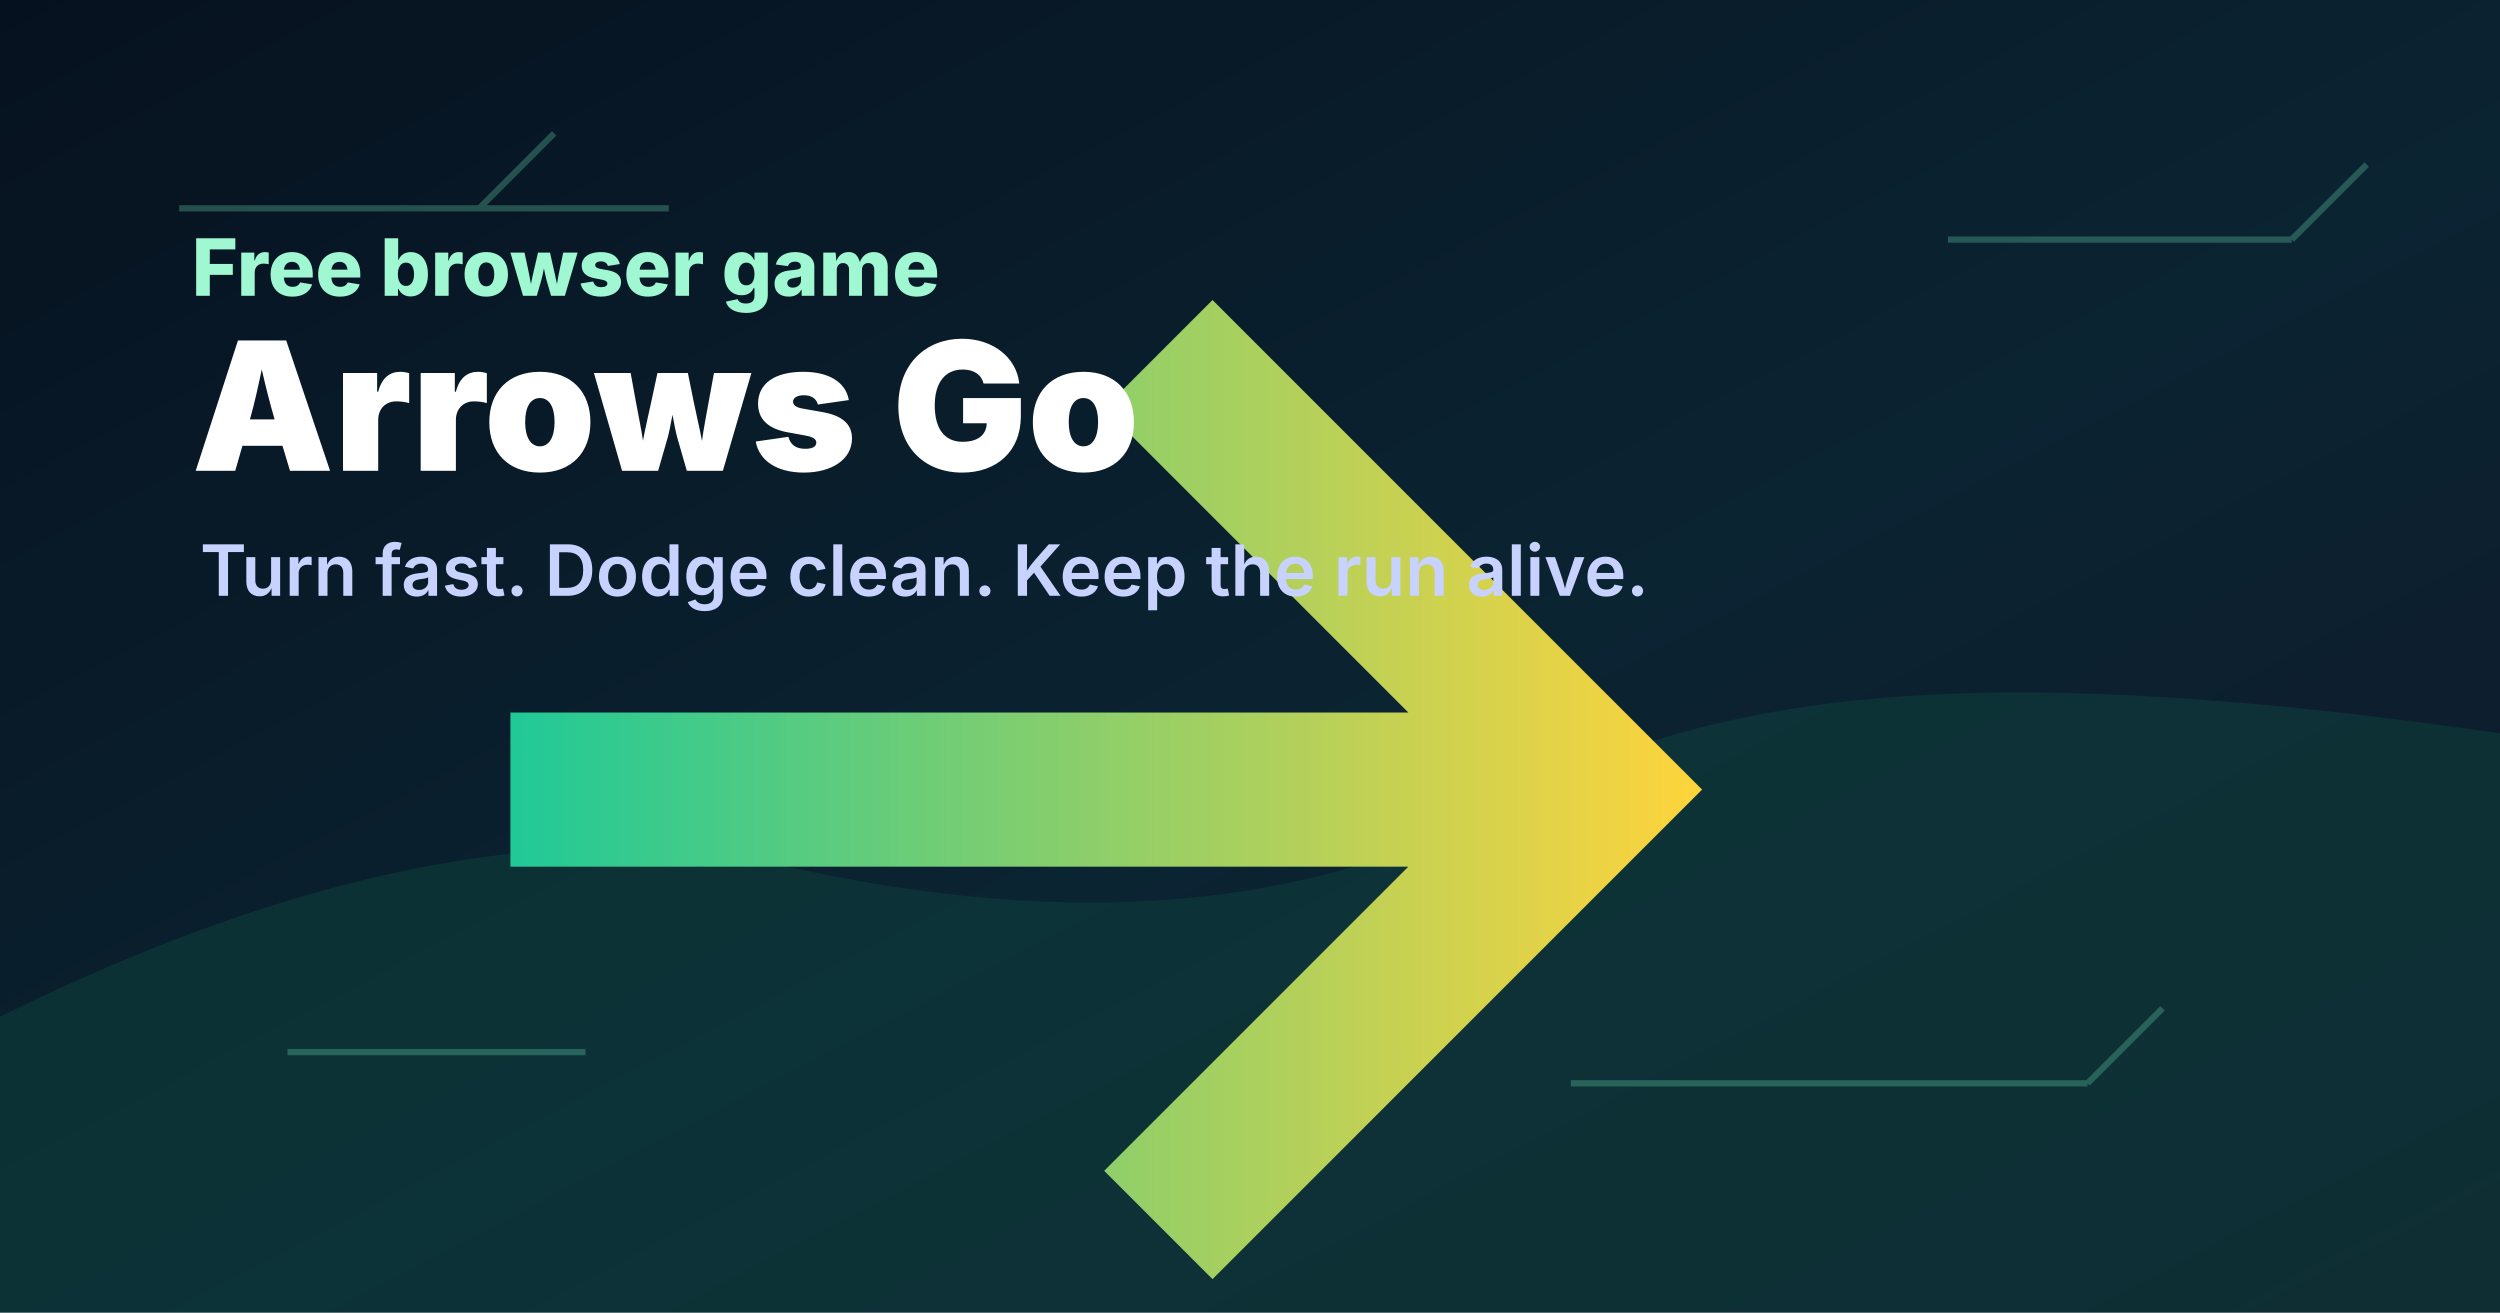
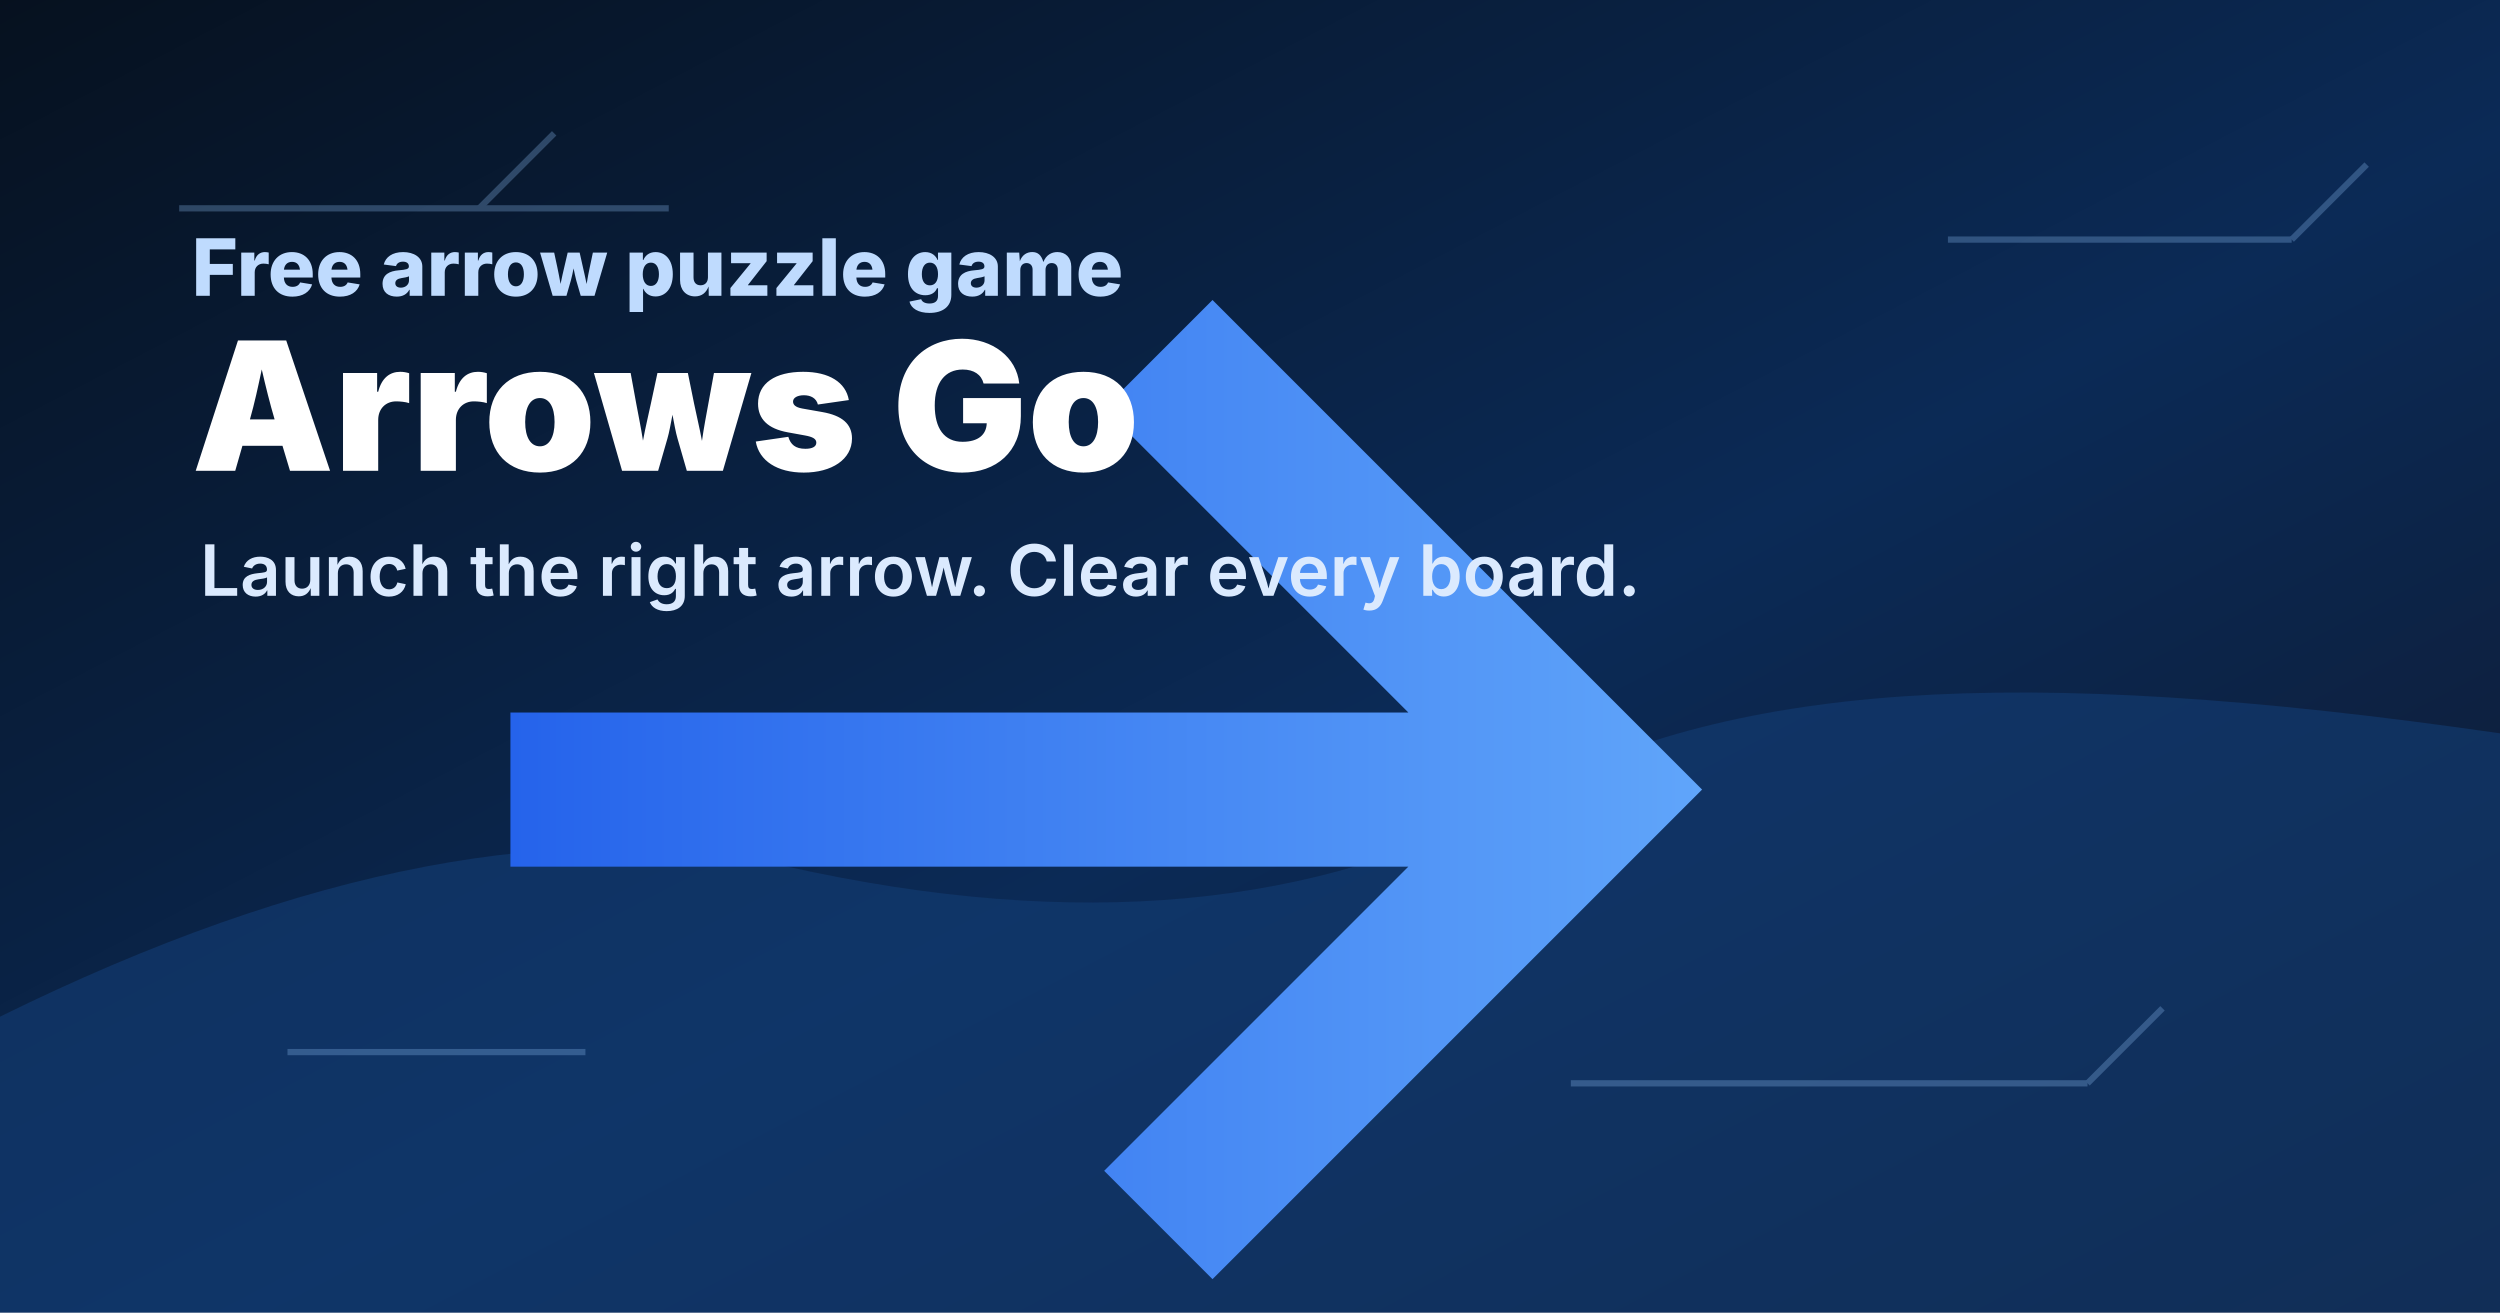
<svg xmlns="http://www.w3.org/2000/svg" viewBox="0 0 1200 630" role="img" aria-label="Arrows Go online preview">
  <defs>
    <linearGradient id="bg" x1="0" x2="1" y1="0" y2="1">
      <stop offset="0" stop-color="#06111f" />
-       <stop offset=".55" stop-color="#0b2432" />
+       <stop offset=".55" stop-color="#0b2a56" />
      <stop offset="1" stop-color="#0f172a" />
    </linearGradient>
    <linearGradient id="arrow" x1="0" x2="1">
-       <stop offset="0" stop-color="#20c997" />
-       <stop offset="1" stop-color="#ffd43b" />
+       <stop offset="0" stop-color="#2563eb" />
+       <stop offset="1" stop-color="#60a5fa" />
    </linearGradient>
  </defs>
  <rect width="1200" height="630" fill="url(#bg)" />
-   <path d="M0 488c146-72 272-96 378-72 139 31 255 20 349-32 102-56 238-66 473-32v278H0z" fill="#0d3b3a" opacity=".62" />
-   <g opacity=".28" stroke="#6ee7b7" stroke-width="3">
+   <path d="M0 488c146-72 272-96 378-72 139 31 255 20 349-32 102-56 238-66 473-32v278H0z" fill="#123b72" opacity=".62" />
+   <g opacity=".28" stroke="#93c5fd" stroke-width="3">
    <path d="M86 100h235M935 115h165M754 520h248M138 505h143" />
    <path d="M230 100l36-36M1002 520l36-36M1100 115l36-36" />
  </g>
  <path d="M245 342h431L530 196l52-52 235 235-235 235-52-52 146-146H245z" fill="url(#arrow)" />
-   <text x="92" y="142" font-family="Inter, Arial, sans-serif" font-size="38" font-weight="800" fill="#9ff8d1">Free browser game</text>
+   <text x="92" y="142" font-family="Inter, Arial, sans-serif" font-size="38" font-weight="800" fill="#bfdbfe">Free arrow puzzle game</text>
  <text x="92" y="226" font-family="Inter, Arial, sans-serif" font-size="86" font-weight="900" fill="#ffffff">Arrows Go</text>
-   <text x="96" y="286" font-family="Inter, Arial, sans-serif" font-size="34" font-weight="600" fill="#c7d2fe">Turn fast. Dodge clean. Keep the run alive.</text>
+   <text x="96" y="286" font-family="Inter, Arial, sans-serif" font-size="34" font-weight="600" fill="#dbeafe">Launch the right arrow. Clear every board.</text>
</svg>
